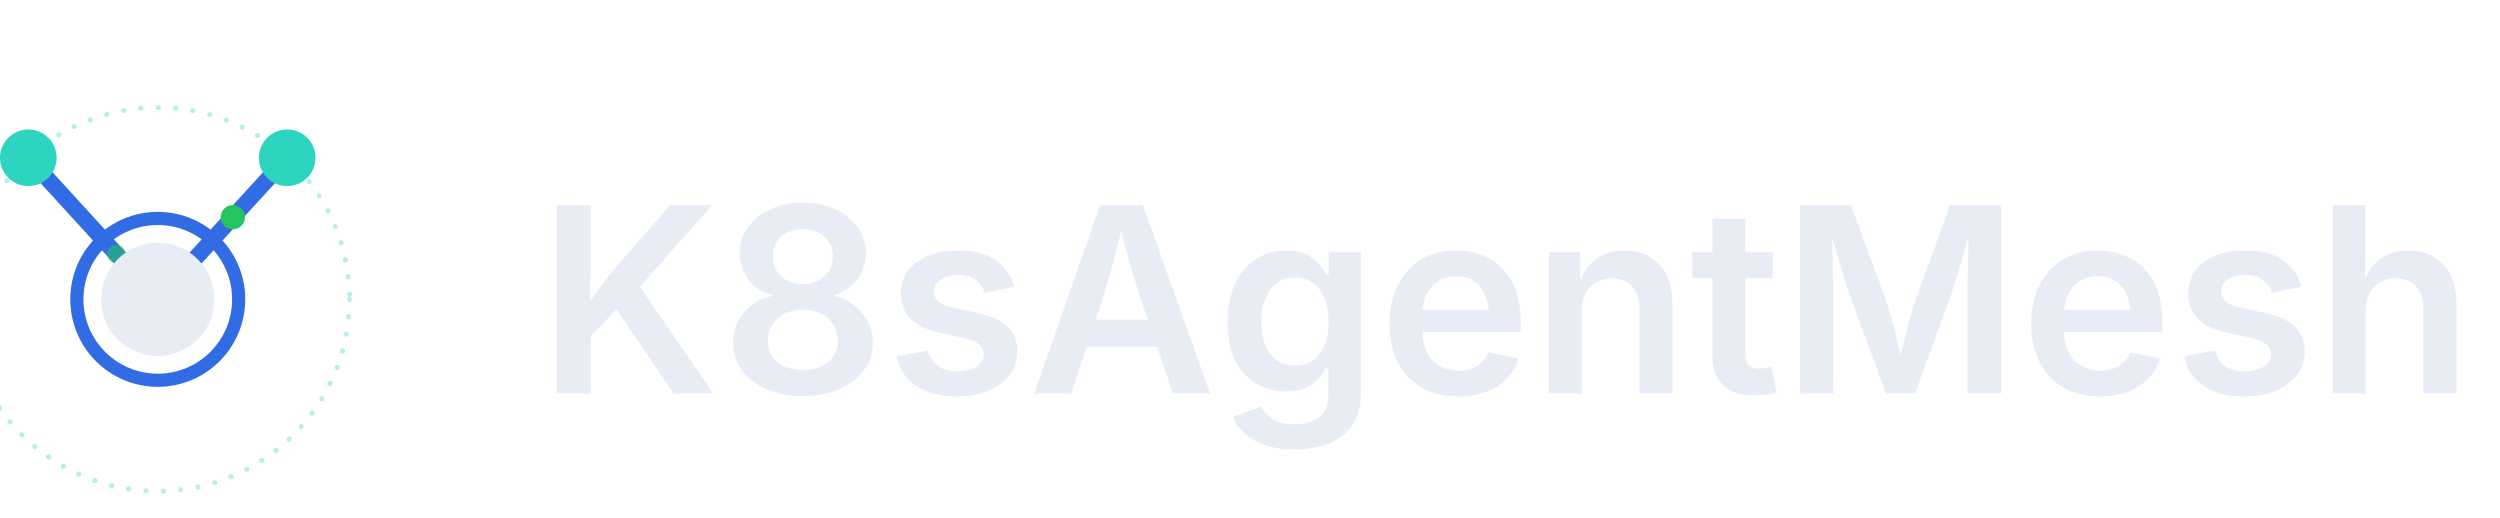
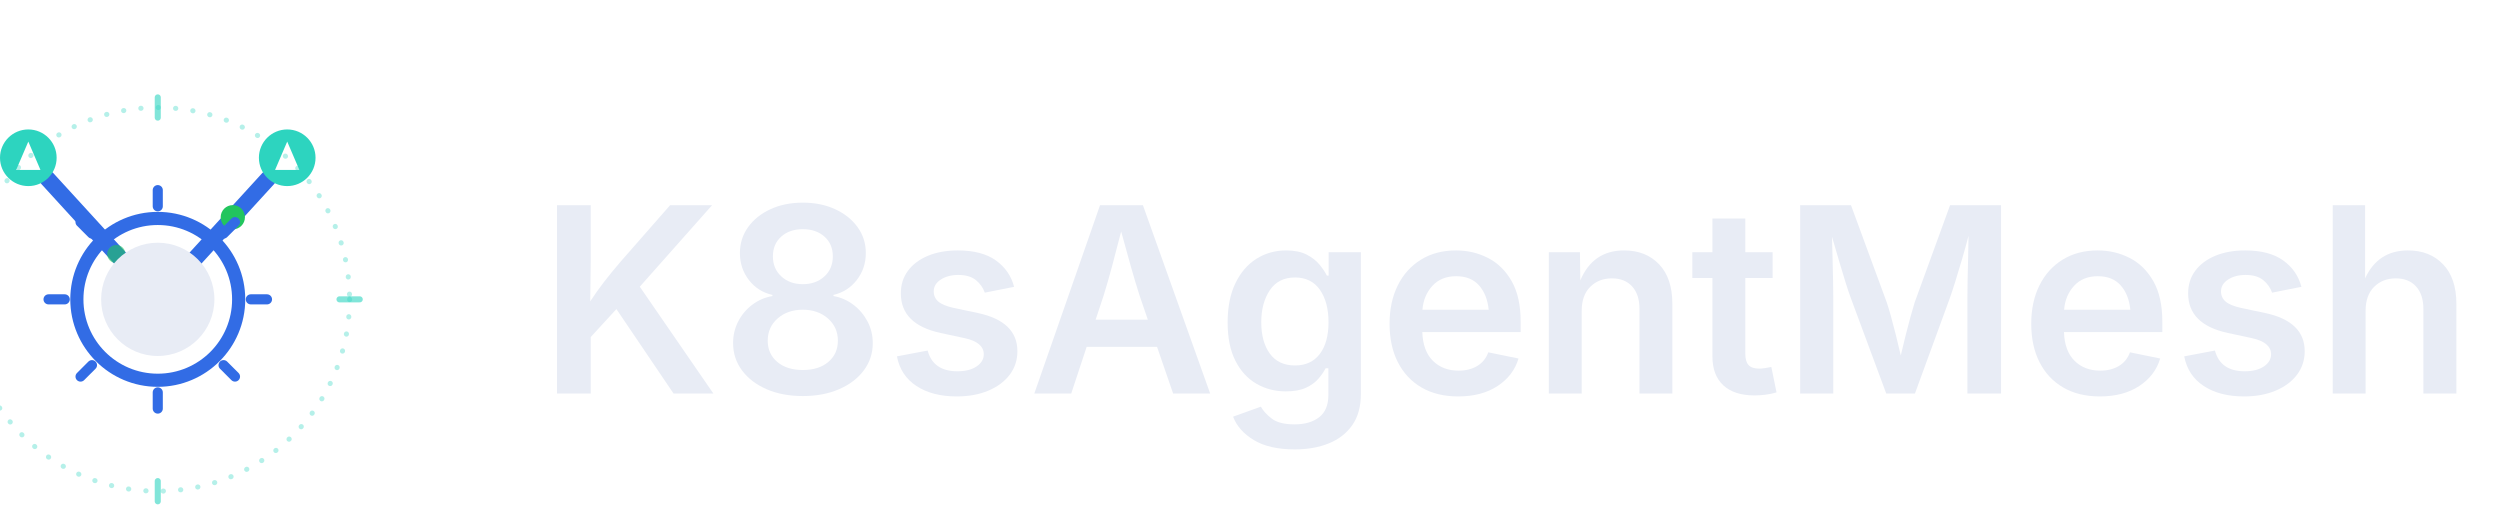
<svg xmlns="http://www.w3.org/2000/svg" viewBox="0 0 618 128" width="618" height="128" role="img" aria-label="K8sAgentMesh horizontal lockup (color, for dark surfaces)">
  <g transform="translate(-25.0 0) scale(0.5)">
    <g id="mesh-mark">
      <circle cx="128" cy="148" r="94.85" fill="none" stroke="#2DD4BF" stroke-opacity="0.35" stroke-width="2.5" stroke-dasharray="0.1 8.5" stroke-linecap="round" />
-       <path d="M 64 78 L 128 148 L 192 78" fill="none" stroke="#326CE5" stroke-width="8" stroke-linecap="round" stroke-linejoin="round" />
+       <line x1="217.85" y1="148.00" x2="227.85" y2="148.00" stroke="#2DD4BF" stroke-opacity="0.6" stroke-width="3" stroke-linecap="round" />
+       <line x1="128.00" y1="58.15" x2="128.00" y2="48.15" stroke="#2DD4BF" stroke-opacity="0.6" stroke-width="3" stroke-linecap="round" />
+       <line x1="38.15" y1="148.00" x2="28.15" y2="148.00" stroke="#2DD4BF" stroke-opacity="0.6" stroke-width="3" stroke-linecap="round" />
+       <line x1="128.00" y1="237.85" x2="128.00" y2="247.85" stroke="#2DD4BF" stroke-opacity="0.6" stroke-width="3" stroke-linecap="round" />
+       <path d="M 73.45 88.33 L 128 148 L 182.55 88.33" fill="none" stroke="#326CE5" stroke-width="8" stroke-linecap="round" stroke-linejoin="round" />
      <circle cx="165.1" cy="107.4" r="6" fill="#22C55E" fill-opacity="1.0" />
      <circle cx="107.5" cy="125.6" r="4.5" fill="#22C55E" fill-opacity="0.6" />
      <circle cx="128" cy="148" r="40" fill="none" stroke="#326CE5" stroke-width="6.5" />
+       <line x1="174.00" y1="148.00" x2="182.00" y2="148.00" stroke="#326CE5" stroke-width="5" stroke-linecap="round" />
+       <line x1="160.53" y1="180.53" x2="166.18" y2="186.18" stroke="#326CE5" stroke-width="5" stroke-linecap="round" />
+       <line x1="128.00" y1="194.00" x2="128.00" y2="202.00" stroke="#326CE5" stroke-width="5" stroke-linecap="round" />
+       <line x1="95.47" y1="180.53" x2="89.82" y2="186.18" stroke="#326CE5" stroke-width="5" stroke-linecap="round" />
+       <line x1="82.00" y1="148.00" x2="74.00" y2="148.00" stroke="#326CE5" stroke-width="5" stroke-linecap="round" />
+       <line x1="95.47" y1="115.47" x2="89.82" y2="109.82" stroke="#326CE5" stroke-width="5" stroke-linecap="round" />
+       <line x1="128.00" y1="102.00" x2="128.00" y2="94.00" stroke="#326CE5" stroke-width="5" stroke-linecap="round" />
+       <line x1="160.53" y1="115.47" x2="166.18" y2="109.82" stroke="#326CE5" stroke-width="5" stroke-linecap="round" />
      <circle cx="128" cy="148" r="28" fill="#E8ECF5" />
-       <circle cx="64" cy="78" r="14" fill="#2DD4BF" />
-       <circle cx="192" cy="78" r="14" fill="#2DD4BF" />
+       <path fill-rule="evenodd" fill="#2DD4BF" d="M 50.00 78.00 a 14 14 0 1 0 28.00 0 a 14 14 0 1 0 -28.00 0 Z M 64.00 70.00 L 70.00 84.00 L 58.00 84.00 Z" />
+       <path fill-rule="evenodd" fill="#2DD4BF" d="M 178.00 78.00 a 14 14 0 1 0 28.00 0 a 14 14 0 1 0 -28.00 0 Z M 192.00 70.00 L 198.00 84.00 L 186.00 84.00 Z" />
    </g>
  </g>
  <g id="mesh-wordmark" fill="#E8ECF5">
    <path transform="translate(133.00 97.28) scale(0.03125 -0.03125)" d="M150 0V1490H417V1048L413 729Q465 809 523.0 884.0Q581 959 654 1044L1045 1490H1377L805 845L1387 0H1072L620 668L417 447V0Z" />
    <path transform="translate(178.00 97.28) scale(0.03125 -0.03125)" d="M655 -20Q493 -20 368.5 34.0Q244 88 173.5 183.0Q103 278 103 399Q103 492 144.0 571.0Q185 650 255.5 703.0Q326 756 414 771V780Q299 806 228.0 898.0Q157 990 157 1111Q157 1226 221.5 1316.0Q286 1406 398.5 1458.0Q511 1510 655 1510Q798 1510 910.5 1458.0Q1023 1406 1088.0 1316.0Q1153 1226 1153 1111Q1153 990 1081.5 898.0Q1010 806 897 780V771Q983 756 1053.5 703.0Q1124 650 1166.0 571.0Q1208 492 1208 399Q1208 278 1137.0 183.0Q1066 88 941.0 34.0Q816 -20 655 -20ZM655 186Q781 186 856.5 250.0Q932 314 932 418Q932 525 853.0 594.0Q774 663 655 663Q534 663 455.5 594.0Q377 525 377 418Q377 314 452.5 250.0Q528 186 655 186ZM655 865Q758 865 825.0 926.0Q892 987 892 1085Q892 1182 826.0 1241.0Q760 1300 655 1300Q549 1300 483.5 1241.0Q418 1182 418 1085Q418 988 484.5 926.5Q551 865 655 865Z" />
    <path transform="translate(218.97 97.28) scale(0.03125 -0.03125)" d="M561 -23Q368 -23 242.5 59.5Q117 142 88 294L331 340Q375 176 566 176Q662 176 718.5 214.5Q775 253 775 310Q775 405 624 438L433 479Q119 547 119 792Q119 896 176.0 972.0Q233 1048 334.5 1090.0Q436 1132 570 1132Q760 1132 870.5 1053.0Q981 974 1015 844L783 798Q763 856 713.0 897.0Q663 938 573 938Q491 938 435.0 901.5Q379 865 379 808Q379 759 415.5 727.5Q452 696 538 677L728 637Q1041 570 1041 335Q1041 229 980.0 148.5Q919 68 810.5 22.5Q702 -23 561 -23Z" />
    <path transform="translate(254.12 97.28) scale(0.03125 -0.03125)" d="M50 0 570 1490H909L1441 0H1148L1021 369H464L342 0ZM535 584H948L883 774Q850 877 814.5 1002.0Q779 1127 737 1282Q697 1126 663.0 999.5Q629 873 598 774Z" />
    <path transform="translate(300.69 97.28) scale(0.03125 -0.03125)" d="M620 -442Q418 -442 296.0 -368.0Q174 -294 132 -183L352 -104Q378 -152 437.5 -198.0Q497 -244 619 -244Q740 -244 813.0 -187.5Q886 -131 886 -11V200H864Q844 160 807.0 117.0Q770 74 708.0 45.5Q646 17 549 17Q421 17 316.5 77.5Q212 138 150.5 259.0Q89 380 89 562Q89 745 150.5 872.5Q212 1000 317.0 1066.0Q422 1132 551 1132Q650 1132 714.0 1099.0Q778 1066 816.0 1019.5Q854 973 874 933H888V1118H1143V-3Q1143 -153 1075.0 -250.0Q1007 -347 889.0 -394.5Q771 -442 620 -442ZM622 222Q749 222 818.0 313.0Q887 404 887 564Q887 723 819.0 820.5Q751 918 622 918Q490 918 422.5 817.0Q355 716 355 564Q355 409 423.0 315.5Q491 222 622 222Z" />
    <path transform="translate(340.72 97.28) scale(0.03125 -0.03125)" d="M632 -23Q463 -23 341.5 48.0Q220 119 154.5 248.0Q89 377 89 552Q89 724 153.5 854.5Q218 985 336.5 1058.5Q455 1132 615 1132Q751 1132 867.5 1072.5Q984 1013 1055.0 888.5Q1126 764 1126 568V486H348Q353 337 431.5 259.0Q510 181 635 181Q721 181 782.5 218.0Q844 255 870 326L1109 277Q1069 142 943.5 59.5Q818 -23 632 -23ZM349 663H873Q861 783 796.5 855.5Q732 928 616 928Q497 928 427.5 851.5Q358 775 349 663Z" />
    <path transform="translate(378.56 97.28) scale(0.03125 -0.03125)" d="M398 655V0H138V1118H384L387 895Q487 1132 733 1132Q906 1132 1010.5 1022.0Q1115 912 1115 711V0H855V671Q855 783 797.0 847.0Q739 911 637 911Q533 911 465.5 844.0Q398 777 398 655Z" />
    <path transform="translate(417.72 97.28) scale(0.03125 -0.03125)" d="M655 1118V914H439V315Q439 254 464.5 225.5Q490 197 550 197Q568 197 597.0 201.5Q626 206 645 210L686 9Q643 -4 598.0 -9.5Q553 -15 512 -15Q351 -15 265.0 65.0Q179 145 179 293V914H20V1118H179V1384H439V1118Z" />
    <path transform="translate(440.31 97.28) scale(0.03125 -0.03125)" d="M150 0V1490H552L835 721Q850 677 869.5 606.5Q889 536 909.0 455.5Q929 375 946 301Q963 374 983.0 454.5Q1003 535 1022.5 605.5Q1042 676 1056 721L1336 1490H1739V0H1473V752Q1473 808 1474.5 890.5Q1476 973 1478.5 1066.0Q1481 1159 1482 1248Q1457 1152 1429.0 1057.0Q1401 962 1376.0 882.0Q1351 802 1333 752L1058 0H831L552 752Q534 800 509.5 878.0Q485 956 457.5 1050.0Q430 1144 402 1240Q404 1156 406.5 1064.5Q409 973 410.5 891.0Q412 809 412 752V0Z" />
    <path transform="translate(499.34 97.28) scale(0.03125 -0.03125)" d="M632 -23Q463 -23 341.5 48.0Q220 119 154.5 248.0Q89 377 89 552Q89 724 153.5 854.5Q218 985 336.5 1058.5Q455 1132 615 1132Q751 1132 867.5 1072.5Q984 1013 1055.0 888.5Q1126 764 1126 568V486H348Q353 337 431.5 259.0Q510 181 635 181Q721 181 782.5 218.0Q844 255 870 326L1109 277Q1069 142 943.5 59.5Q818 -23 632 -23ZM349 663H873Q861 783 796.5 855.5Q732 928 616 928Q497 928 427.5 851.5Q358 775 349 663Z" />
    <path transform="translate(537.19 97.28) scale(0.03125 -0.03125)" d="M561 -23Q368 -23 242.5 59.5Q117 142 88 294L331 340Q375 176 566 176Q662 176 718.5 214.5Q775 253 775 310Q775 405 624 438L433 479Q119 547 119 792Q119 896 176.0 972.0Q233 1048 334.5 1090.0Q436 1132 570 1132Q760 1132 870.5 1053.0Q981 974 1015 844L783 798Q763 856 713.0 897.0Q663 938 573 938Q491 938 435.0 901.5Q379 865 379 808Q379 759 415.5 727.5Q452 696 538 677L728 637Q1041 570 1041 335Q1041 229 980.0 148.5Q919 68 810.5 22.5Q702 -23 561 -23Z" />
    <path transform="translate(572.34 97.28) scale(0.03125 -0.03125)" d="M398 655V0H138V1490H394V911Q496 1132 733 1132Q906 1132 1011.0 1022.0Q1116 912 1116 711V0H855V671Q855 783 797.0 847.0Q739 911 637 911Q533 911 465.5 844.0Q398 777 398 655Z" />
  </g>
</svg>
